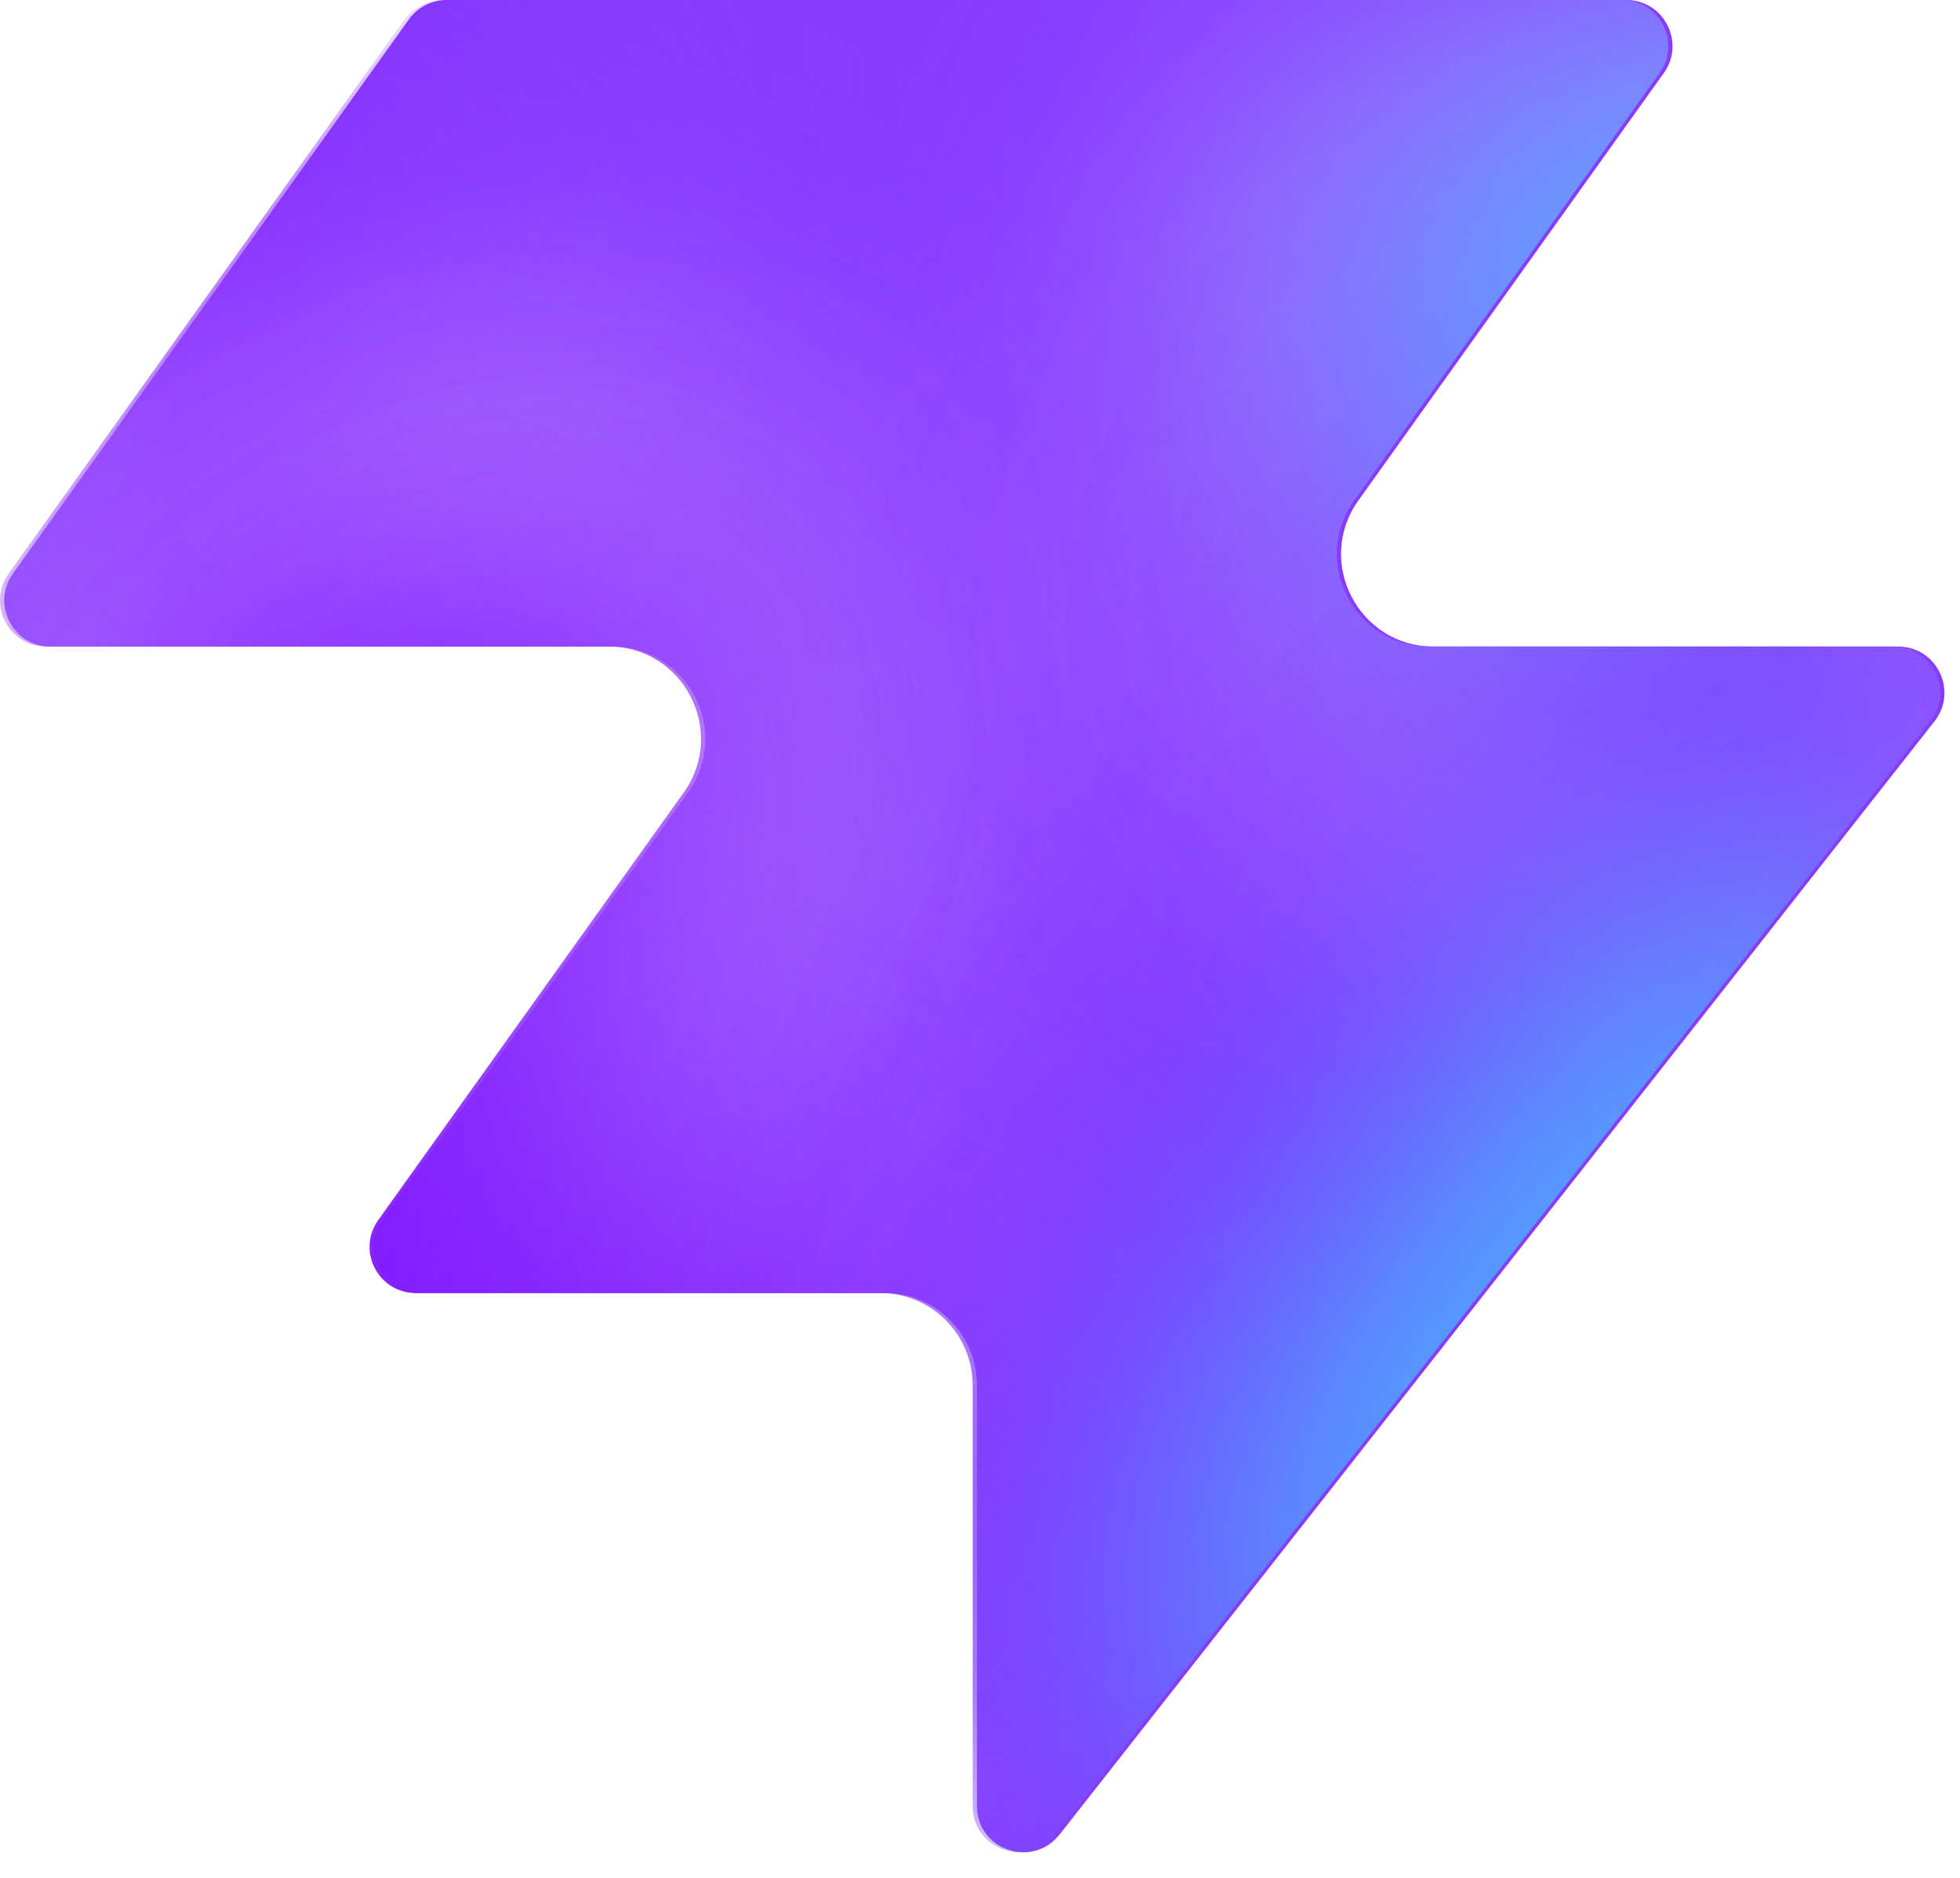
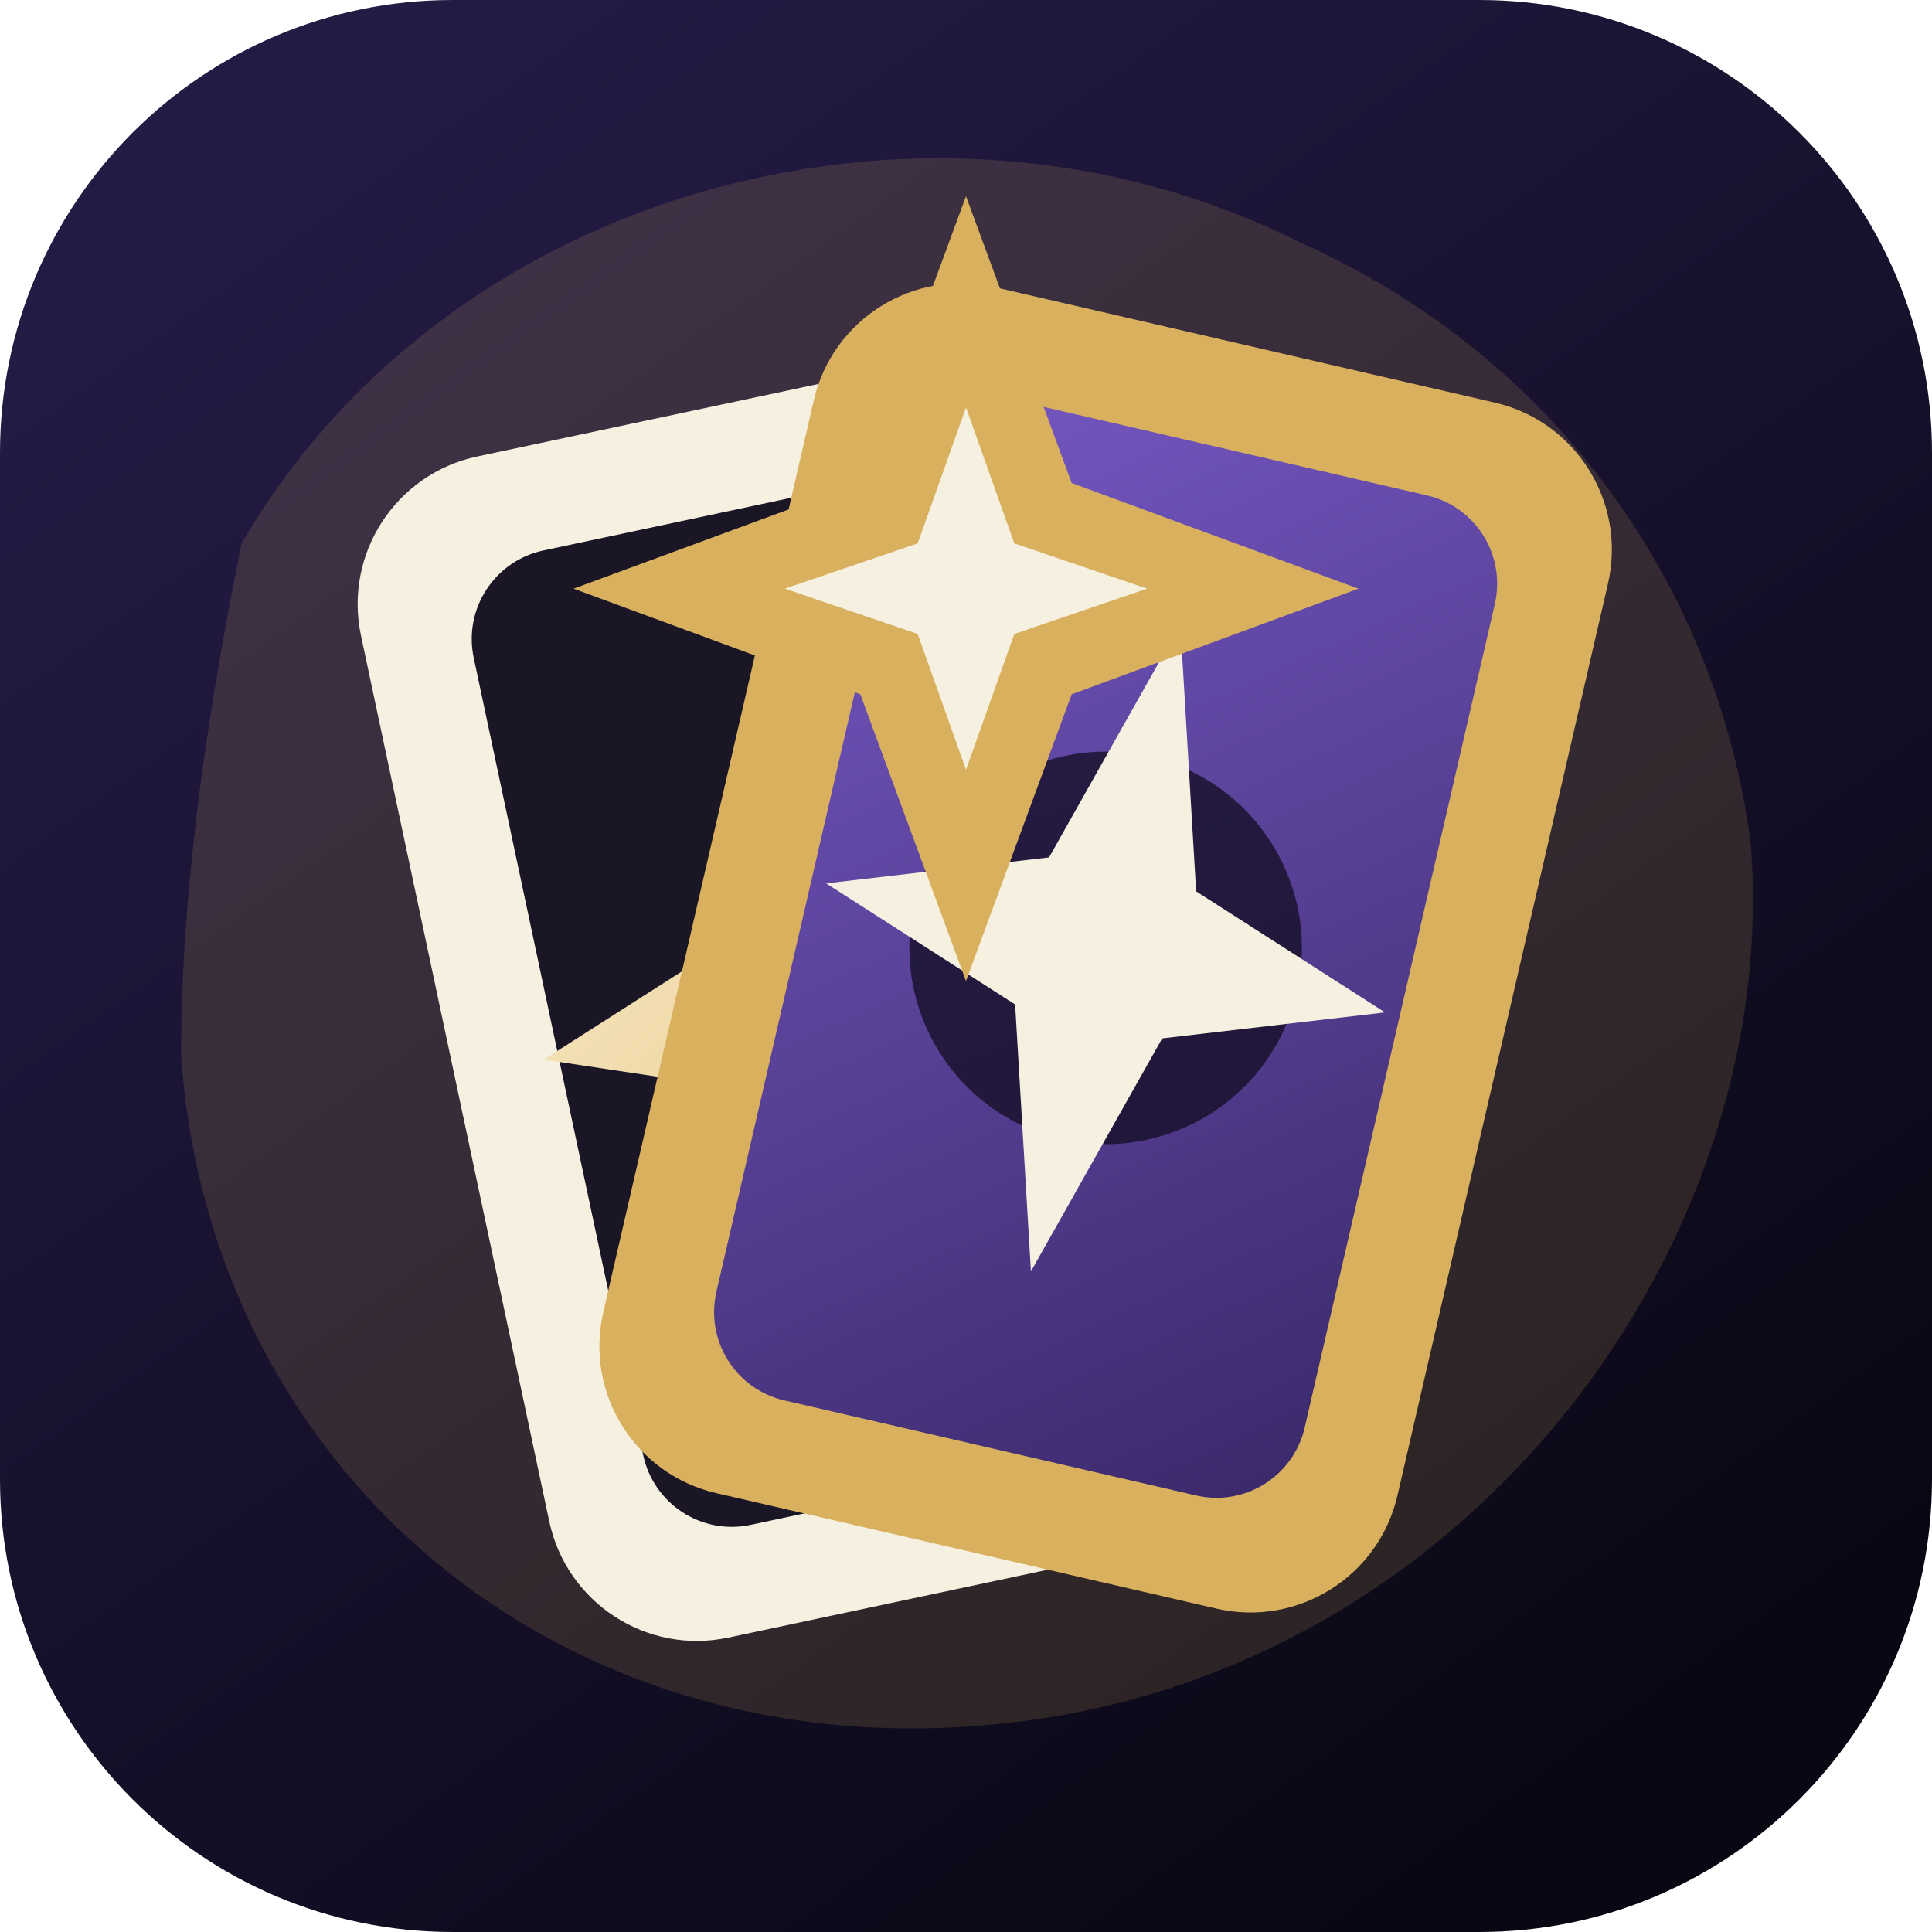
- <svg xmlns="http://www.w3.org/2000/svg" width="48" height="46" fill="none" viewBox="0 0 48 46">
-   <path fill="#863bff" d="M25.946 44.938c-.664.845-2.021.375-2.021-.698V33.937a2.26 2.26 0 0 0-2.262-2.262H10.287c-.92 0-1.456-1.04-.92-1.788l7.48-10.471c1.07-1.497 0-3.578-1.842-3.578H1.237c-.92 0-1.456-1.04-.92-1.788L10.013.474c.214-.297.556-.474.92-.474h28.894c.92 0 1.456 1.04.92 1.788l-7.48 10.471c-1.07 1.498 0 3.579 1.842 3.579h11.377c.943 0 1.473 1.088.89 1.83L25.947 44.94z" style="fill:#863bff;fill:color(display-p3 .525 .23 1);fill-opacity:1" />
-   <mask id="a" width="48" height="46" x="0" y="0" maskUnits="userSpaceOnUse" style="mask-type:alpha">
-     <path fill="#000" d="M25.842 44.938c-.664.844-2.021.375-2.021-.698V33.937a2.26 2.26 0 0 0-2.262-2.262H10.183c-.92 0-1.456-1.04-.92-1.788l7.48-10.471c1.07-1.498 0-3.579-1.842-3.579H1.133c-.92 0-1.456-1.04-.92-1.787L9.91.473c.214-.297.556-.474.92-.474h28.894c.92 0 1.456 1.04.92 1.788l-7.48 10.471c-1.07 1.498 0 3.578 1.842 3.578h11.377c.943 0 1.473 1.088.89 1.832L25.843 44.94z" style="fill:#000;fill-opacity:1" />
-   </mask>
-   <g mask="url(#a)">
-     <g filter="url(#b)">
-       <ellipse cx="5.508" cy="14.704" fill="#ede6ff" rx="5.508" ry="14.704" style="fill:#ede6ff;fill:color(display-p3 .927 .903 1);fill-opacity:1" transform="matrix(.00324 1 1 -.00324 -4.47 31.516)" />
-     </g>
-     <g filter="url(#c)">
-       <ellipse cx="10.399" cy="29.851" fill="#ede6ff" rx="10.399" ry="29.851" style="fill:#ede6ff;fill:color(display-p3 .927 .903 1);fill-opacity:1" transform="matrix(.00324 1 1 -.00324 -39.328 7.883)" />
-     </g>
-     <g filter="url(#d)">
-       <ellipse cx="5.508" cy="30.487" fill="#7e14ff" rx="5.508" ry="30.487" style="fill:#7e14ff;fill:color(display-p3 .492 .077 1);fill-opacity:1" transform="rotate(89.814 -25.913 -14.639)scale(1 -1)" />
-     </g>
-     <g filter="url(#e)">
-       <ellipse cx="5.508" cy="30.599" fill="#7e14ff" rx="5.508" ry="30.599" style="fill:#7e14ff;fill:color(display-p3 .492 .077 1);fill-opacity:1" transform="rotate(89.814 -32.644 -3.334)scale(1 -1)" />
-     </g>
-     <g filter="url(#f)">
-       <ellipse cx="5.508" cy="30.599" fill="#7e14ff" rx="5.508" ry="30.599" style="fill:#7e14ff;fill:color(display-p3 .492 .077 1);fill-opacity:1" transform="matrix(.00324 1 1 -.00324 -34.34 30.47)" />
-     </g>
-     <g filter="url(#g)">
-       <ellipse cx="14.072" cy="22.078" fill="#ede6ff" rx="14.072" ry="22.078" style="fill:#ede6ff;fill:color(display-p3 .927 .903 1);fill-opacity:1" transform="rotate(93.35 24.506 48.493)scale(-1 1)" />
-     </g>
-     <g filter="url(#h)">
-       <ellipse cx="3.47" cy="21.501" fill="#7e14ff" rx="3.47" ry="21.501" style="fill:#7e14ff;fill:color(display-p3 .492 .077 1);fill-opacity:1" transform="rotate(89.009 28.708 47.59)scale(-1 1)" />
-     </g>
-     <g filter="url(#i)">
-       <ellipse cx="3.47" cy="21.501" fill="#7e14ff" rx="3.47" ry="21.501" style="fill:#7e14ff;fill:color(display-p3 .492 .077 1);fill-opacity:1" transform="rotate(89.009 28.708 47.59)scale(-1 1)" />
-     </g>
-     <g filter="url(#j)">
-       <ellipse cx=".387" cy="8.972" fill="#7e14ff" rx="4.407" ry="29.108" style="fill:#7e14ff;fill:color(display-p3 .492 .077 1);fill-opacity:1" transform="rotate(39.51 .387 8.972)" />
-     </g>
-     <g filter="url(#k)">
-       <ellipse cx="47.523" cy="-6.092" fill="#7e14ff" rx="4.407" ry="29.108" style="fill:#7e14ff;fill:color(display-p3 .492 .077 1);fill-opacity:1" transform="rotate(37.892 47.523 -6.092)" />
-     </g>
-     <g filter="url(#l)">
-       <ellipse cx="41.412" cy="6.333" fill="#47bfff" rx="5.971" ry="9.665" style="fill:#47bfff;fill:color(display-p3 .28 .748 1);fill-opacity:1" transform="rotate(37.892 41.412 6.333)" />
-     </g>
-     <g filter="url(#m)">
-       <ellipse cx="-1.879" cy="38.332" fill="#7e14ff" rx="4.407" ry="29.108" style="fill:#7e14ff;fill:color(display-p3 .492 .077 1);fill-opacity:1" transform="rotate(37.892 -1.88 38.332)" />
-     </g>
-     <g filter="url(#n)">
-       <ellipse cx="-1.879" cy="38.332" fill="#7e14ff" rx="4.407" ry="29.108" style="fill:#7e14ff;fill:color(display-p3 .492 .077 1);fill-opacity:1" transform="rotate(37.892 -1.88 38.332)" />
-     </g>
-     <g filter="url(#o)">
-       <ellipse cx="35.651" cy="29.907" fill="#7e14ff" rx="4.407" ry="29.108" style="fill:#7e14ff;fill:color(display-p3 .492 .077 1);fill-opacity:1" transform="rotate(37.892 35.651 29.907)" />
-     </g>
-     <g filter="url(#p)">
-       <ellipse cx="38.418" cy="32.4" fill="#47bfff" rx="5.971" ry="15.297" style="fill:#47bfff;fill:color(display-p3 .28 .748 1);fill-opacity:1" transform="rotate(37.892 38.418 32.4)" />
-     </g>
+ <svg xmlns="http://www.w3.org/2000/svg" viewBox="0 0 64 64">
+   <defs>
+     <linearGradient id="background" x1="12" x2="52" y1="4" y2="60" gradientUnits="userSpaceOnUse">
+       <stop stop-color="#241b45" />
+       <stop offset="1" stop-color="#090713" />
+     </linearGradient>
+     <linearGradient id="parchment" x1="18" x2="46" y1="13" y2="52" gradientUnits="userSpaceOnUse">
+       <stop stop-color="#fff7df" />
+       <stop offset="1" stop-color="#d9b15e" />
+     </linearGradient>
+     <linearGradient id="violet" x1="16" x2="48" y1="12" y2="53" gradientUnits="userSpaceOnUse">
+       <stop stop-color="#8262d6" />
+       <stop offset="1" stop-color="#34235f" />
+     </linearGradient>
+   </defs>
+   <rect width="64" height="64" rx="15" fill="url(#background)" />
+   <path fill="#d9b15e" fill-opacity=".16" d="M8 18C15 6 31 2 43 8c9 4 14 12 15 20 1 13-9 27-24 29C19 59 7 49 6 35c0-6 1-12 2-17Z" />
+   <g transform="rotate(-12 28 34)">
+     <rect x="15" y="13" width="28" height="40" rx="5" fill="#f6f0e0" />
+     <rect x="18.5" y="16.5" width="21" height="33" rx="3" fill="#1a1626" />
+     <path fill="url(#parchment)" d="M29 21 32 30l8 3-8 3-3 9-3-9-8-3 8-3 3-9Z" />
  </g>
-   <defs>
-     <filter id="b" width="60.045" height="41.654" x="-19.77" y="16.149" color-interpolation-filters="sRGB" filterUnits="userSpaceOnUse">
-       <feFlood flood-opacity="0" result="BackgroundImageFix" />
-       <feBlend in="SourceGraphic" in2="BackgroundImageFix" result="shape" />
-       <feGaussianBlur result="effect1_foregroundBlur_2002_17158" stdDeviation="7.659" />
-     </filter>
-     <filter id="c" width="90.34" height="51.437" x="-54.613" y="-7.533" color-interpolation-filters="sRGB" filterUnits="userSpaceOnUse">
-       <feFlood flood-opacity="0" result="BackgroundImageFix" />
-       <feBlend in="SourceGraphic" in2="BackgroundImageFix" result="shape" />
-       <feGaussianBlur result="effect1_foregroundBlur_2002_17158" stdDeviation="7.659" />
-     </filter>
-     <filter id="d" width="79.355" height="29.4" x="-49.64" y="2.03" color-interpolation-filters="sRGB" filterUnits="userSpaceOnUse">
-       <feFlood flood-opacity="0" result="BackgroundImageFix" />
-       <feBlend in="SourceGraphic" in2="BackgroundImageFix" result="shape" />
-       <feGaussianBlur result="effect1_foregroundBlur_2002_17158" stdDeviation="4.596" />
-     </filter>
-     <filter id="e" width="79.579" height="29.4" x="-45.045" y="20.029" color-interpolation-filters="sRGB" filterUnits="userSpaceOnUse">
-       <feFlood flood-opacity="0" result="BackgroundImageFix" />
-       <feBlend in="SourceGraphic" in2="BackgroundImageFix" result="shape" />
-       <feGaussianBlur result="effect1_foregroundBlur_2002_17158" stdDeviation="4.596" />
-     </filter>
-     <filter id="f" width="79.579" height="29.4" x="-43.513" y="21.178" color-interpolation-filters="sRGB" filterUnits="userSpaceOnUse">
-       <feFlood flood-opacity="0" result="BackgroundImageFix" />
-       <feBlend in="SourceGraphic" in2="BackgroundImageFix" result="shape" />
-       <feGaussianBlur result="effect1_foregroundBlur_2002_17158" stdDeviation="4.596" />
-     </filter>
-     <filter id="g" width="74.749" height="58.852" x="15.756" y="-17.901" color-interpolation-filters="sRGB" filterUnits="userSpaceOnUse">
-       <feFlood flood-opacity="0" result="BackgroundImageFix" />
-       <feBlend in="SourceGraphic" in2="BackgroundImageFix" result="shape" />
-       <feGaussianBlur result="effect1_foregroundBlur_2002_17158" stdDeviation="7.659" />
-     </filter>
-     <filter id="h" width="61.377" height="25.362" x="23.548" y="2.284" color-interpolation-filters="sRGB" filterUnits="userSpaceOnUse">
-       <feFlood flood-opacity="0" result="BackgroundImageFix" />
-       <feBlend in="SourceGraphic" in2="BackgroundImageFix" result="shape" />
-       <feGaussianBlur result="effect1_foregroundBlur_2002_17158" stdDeviation="4.596" />
-     </filter>
-     <filter id="i" width="61.377" height="25.362" x="23.548" y="2.284" color-interpolation-filters="sRGB" filterUnits="userSpaceOnUse">
-       <feFlood flood-opacity="0" result="BackgroundImageFix" />
-       <feBlend in="SourceGraphic" in2="BackgroundImageFix" result="shape" />
-       <feGaussianBlur result="effect1_foregroundBlur_2002_17158" stdDeviation="4.596" />
-     </filter>
-     <filter id="j" width="56.045" height="63.649" x="-27.636" y="-22.853" color-interpolation-filters="sRGB" filterUnits="userSpaceOnUse">
-       <feFlood flood-opacity="0" result="BackgroundImageFix" />
-       <feBlend in="SourceGraphic" in2="BackgroundImageFix" result="shape" />
-       <feGaussianBlur result="effect1_foregroundBlur_2002_17158" stdDeviation="4.596" />
-     </filter>
-     <filter id="k" width="54.814" height="64.646" x="20.116" y="-38.415" color-interpolation-filters="sRGB" filterUnits="userSpaceOnUse">
-       <feFlood flood-opacity="0" result="BackgroundImageFix" />
-       <feBlend in="SourceGraphic" in2="BackgroundImageFix" result="shape" />
-       <feGaussianBlur result="effect1_foregroundBlur_2002_17158" stdDeviation="4.596" />
-     </filter>
-     <filter id="l" width="33.541" height="35.313" x="24.641" y="-11.323" color-interpolation-filters="sRGB" filterUnits="userSpaceOnUse">
-       <feFlood flood-opacity="0" result="BackgroundImageFix" />
-       <feBlend in="SourceGraphic" in2="BackgroundImageFix" result="shape" />
-       <feGaussianBlur result="effect1_foregroundBlur_2002_17158" stdDeviation="4.596" />
-     </filter>
-     <filter id="m" width="54.814" height="64.646" x="-29.286" y="6.009" color-interpolation-filters="sRGB" filterUnits="userSpaceOnUse">
-       <feFlood flood-opacity="0" result="BackgroundImageFix" />
-       <feBlend in="SourceGraphic" in2="BackgroundImageFix" result="shape" />
-       <feGaussianBlur result="effect1_foregroundBlur_2002_17158" stdDeviation="4.596" />
-     </filter>
-     <filter id="n" width="54.814" height="64.646" x="-29.286" y="6.009" color-interpolation-filters="sRGB" filterUnits="userSpaceOnUse">
-       <feFlood flood-opacity="0" result="BackgroundImageFix" />
-       <feBlend in="SourceGraphic" in2="BackgroundImageFix" result="shape" />
-       <feGaussianBlur result="effect1_foregroundBlur_2002_17158" stdDeviation="4.596" />
-     </filter>
-     <filter id="o" width="54.814" height="64.646" x="8.244" y="-2.416" color-interpolation-filters="sRGB" filterUnits="userSpaceOnUse">
-       <feFlood flood-opacity="0" result="BackgroundImageFix" />
-       <feBlend in="SourceGraphic" in2="BackgroundImageFix" result="shape" />
-       <feGaussianBlur result="effect1_foregroundBlur_2002_17158" stdDeviation="4.596" />
-     </filter>
-     <filter id="p" width="39.409" height="43.623" x="18.713" y="10.588" color-interpolation-filters="sRGB" filterUnits="userSpaceOnUse">
-       <feFlood flood-opacity="0" result="BackgroundImageFix" />
-       <feBlend in="SourceGraphic" in2="BackgroundImageFix" result="shape" />
-       <feGaussianBlur result="effect1_foregroundBlur_2002_17158" stdDeviation="4.596" />
-     </filter>
-   </defs>
+   <g transform="rotate(13 37 32)">
+     <rect x="23" y="11" width="27" height="41" rx="5" fill="#d9b15e" />
+     <rect x="26.5" y="14.5" width="20" height="34" rx="3" fill="url(#violet)" />
+     <circle cx="36.5" cy="31.5" r="6.5" fill="#0f0b1d" fill-opacity=".72" />
+     <path fill="#f6f0e0" d="M36.5 20.5 39 29l7 2.5-7 2.5-2.5 8.5L34 34l-7-2.5 7-2.5 2.5-8.5Z" />
+   </g>
+   <path fill="#d9b15e" d="M32 6.5 35.5 16 45 19.5 35.5 23 32 32.5 28.5 23 19 19.5 28.5 16 32 6.5Z" />
+   <path fill="#f6f0e0" d="M32 13.5 33.6 18 38 19.5 33.6 21 32 25.5 30.4 21 26 19.5 30.4 18 32 13.5Z" />
</svg>
